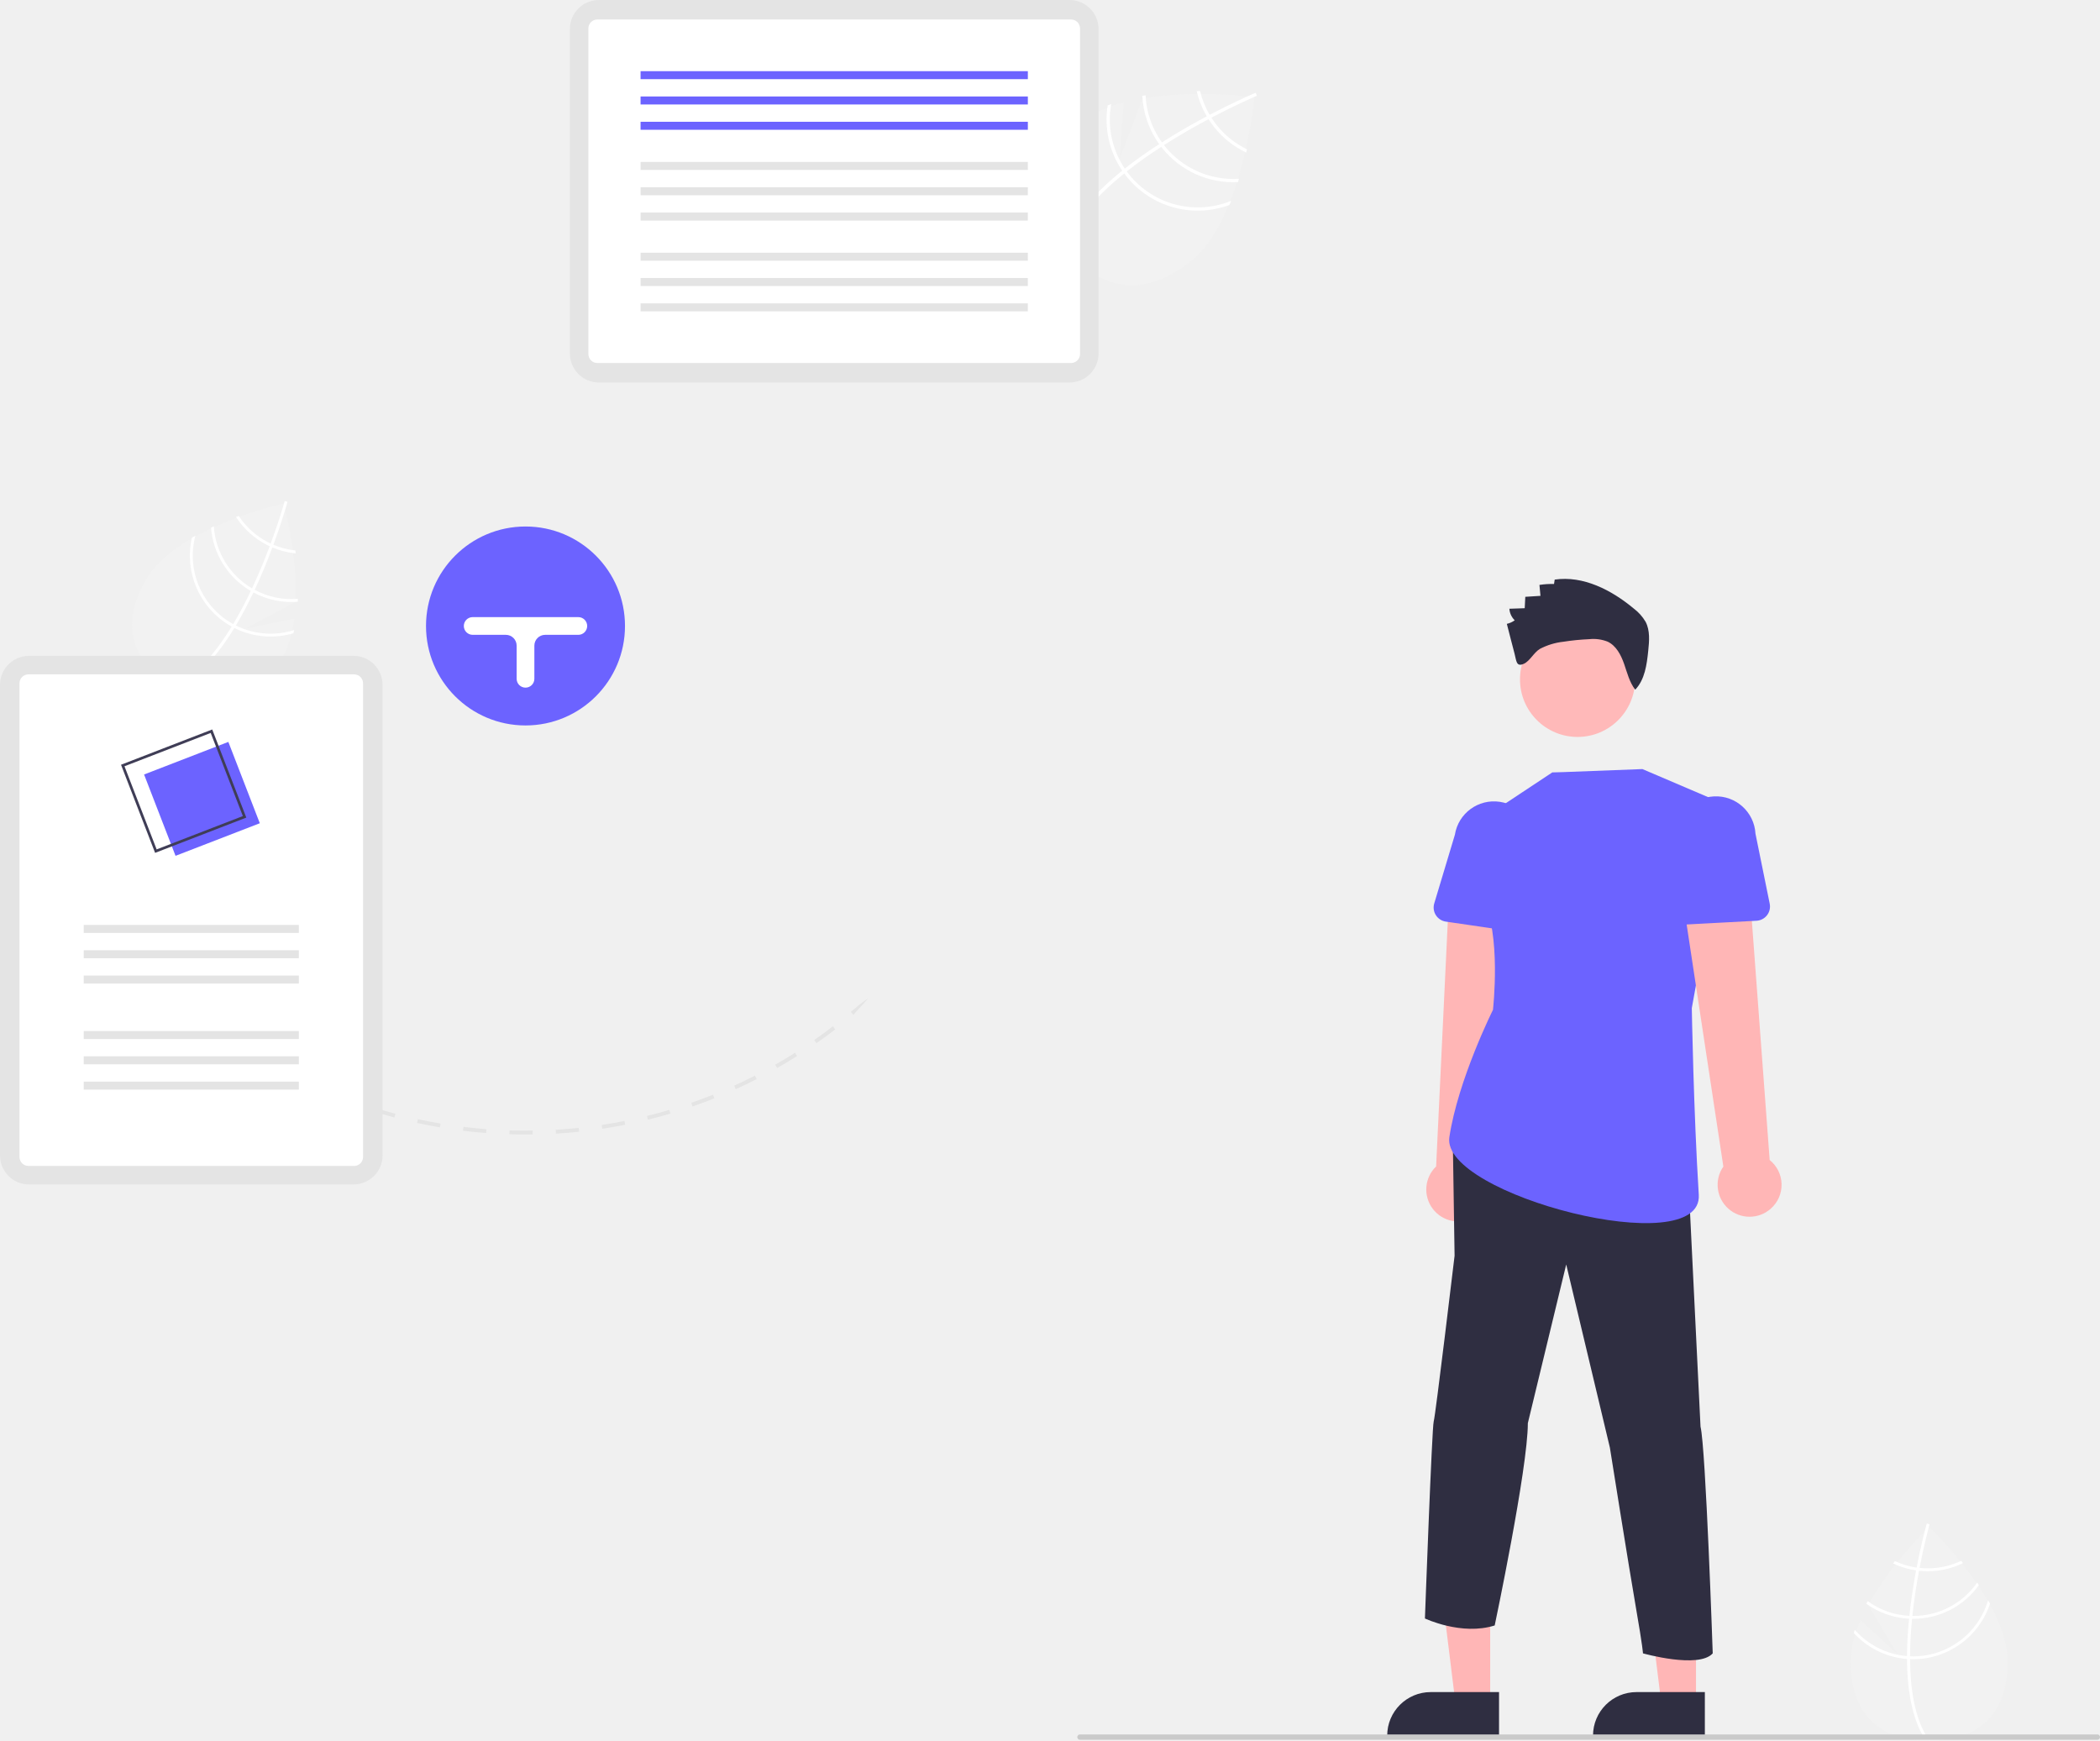
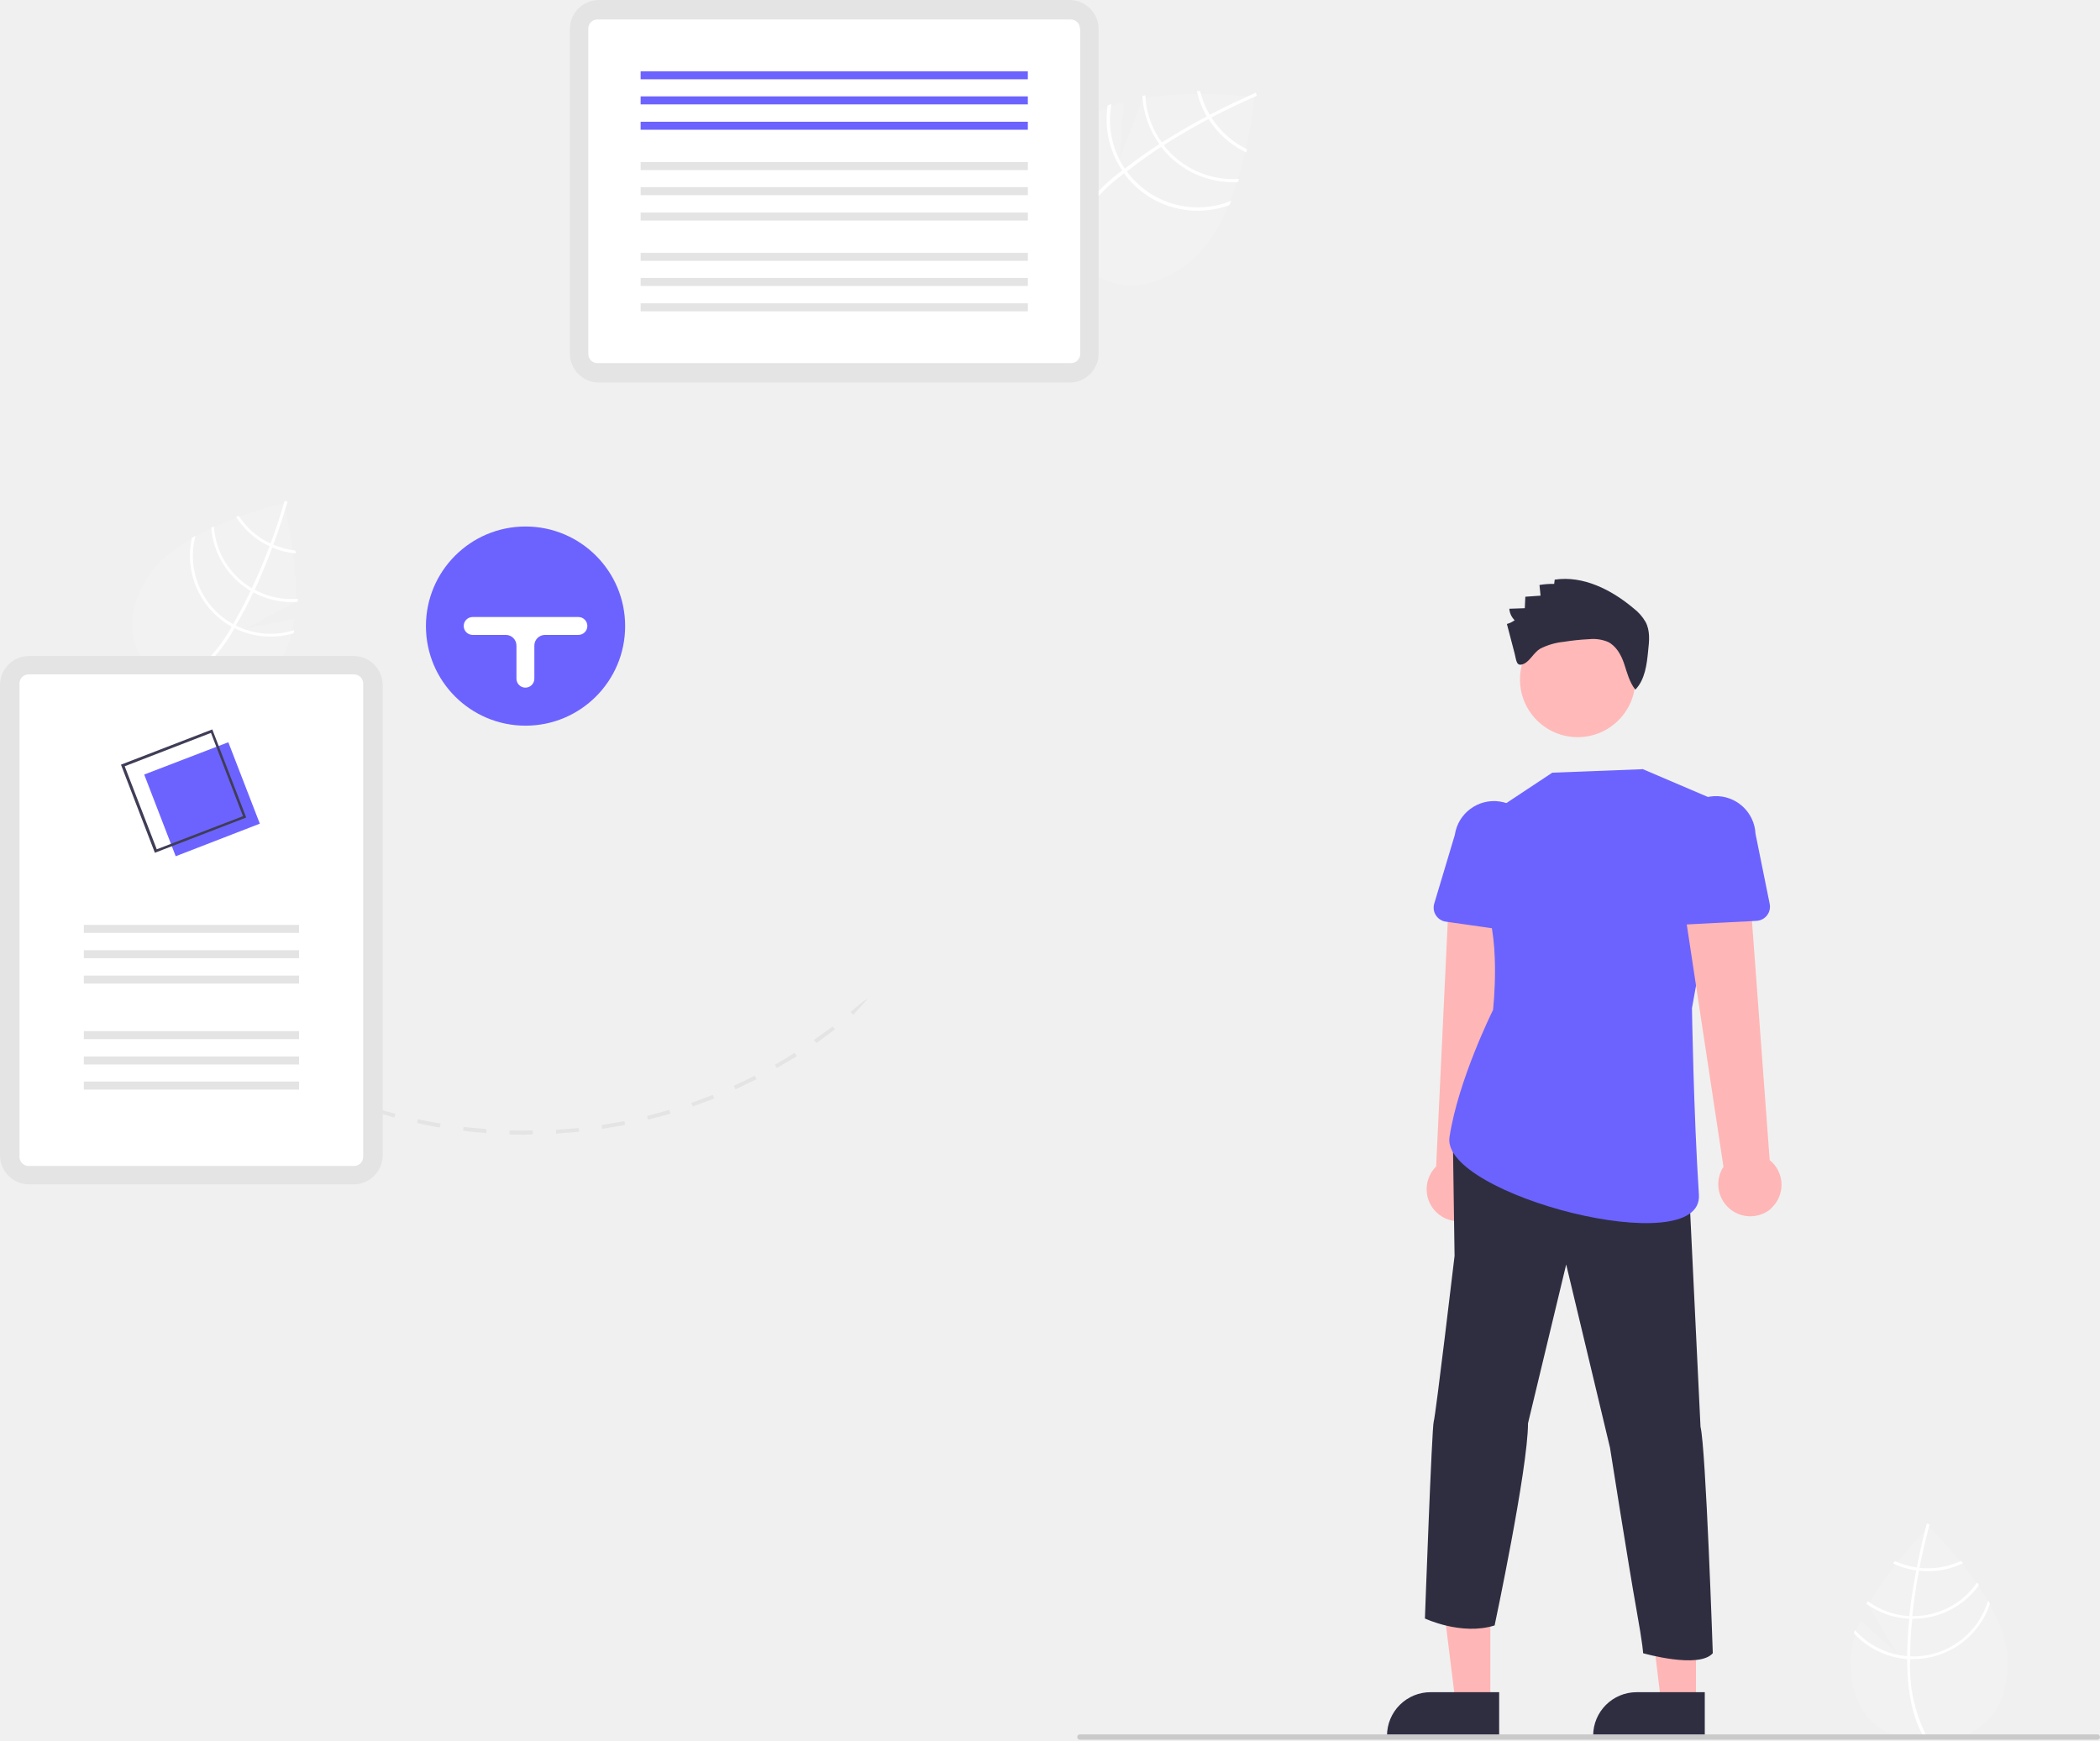
- <svg xmlns="http://www.w3.org/2000/svg" data-name="Layer 1" width="786.426" height="652.034" viewBox="0 0 786.426 652.034">
-   <path d="M903.547,730.85l13.836,12.738-10.996-18.45c8.663-15.71,22.831-29.287,22.831-29.287s29.394,28.162,29.394,50.299-13.16,29.867-29.394,29.867c-16.234,0-29.394-7.729-29.394-29.867A38.833,38.833,0,0,1,903.547,730.85Z" transform="translate(-206.7868 -123.9829)" fill="#f2f2f2" />
-   <path d="M920.942,744.278v1.091c.065,12.684,2.204,22.58,6.401,29.548.059.103.124.2.184.303l.47-.286.448-.281c-4.656-7.525-6.304-18.161-6.363-29.224-.005-.357-.011-.718-.005-1.08.016-4.683.302-9.421.762-14.023.032-.357.07-.718.108-1.08.637-6.072,1.556-11.873,2.496-16.913.065-.357.135-.713.205-1.064,1.626-8.524,3.284-14.698,3.662-16.065.043-.167.07-.259.076-.281l-.513-.146-.005-.005-.519-.146c-.005.022-.097.33-.248.902-.578,2.139-2.08,7.946-3.554,15.606-.065.346-.135.702-.2,1.059-.767,4.089-1.518,8.659-2.112,13.456q-.227,1.807-.405,3.565c-.043.362-.081.724-.113,1.08Q920.968,737.755,920.942,744.278Z" transform="translate(-206.7868 -123.9829)" fill="#fff" />
-   <path d="M916.409,708.706q-.332.429-.681.875a29.809,29.809,0,0,0,8.616,2.609c.362.054.729.103,1.097.14a30.834,30.834,0,0,0,3.252.173,30.062,30.062,0,0,0,13.218-3.047c-.232-.292-.459-.578-.686-.864a28.988,28.988,0,0,1-12.532,2.831,29.802,29.802,0,0,1-3.047-.157c-.373-.038-.74-.086-1.102-.135A28.889,28.889,0,0,1,916.409,708.706Z" transform="translate(-206.7868 -123.9829)" fill="#fff" />
-   <path d="M906.221,723.718c-.178.319-.351.637-.524.956a30.064,30.064,0,0,0,16.017,5.618c.373.016.745.027,1.124.032.151.005.302.005.454.005a30.224,30.224,0,0,0,24.562-12.613c-.211-.324-.427-.643-.643-.962a29.142,29.142,0,0,1-23.919,12.495c-.113,0-.232,0-.346-.005q-.559,0-1.118-.032A28.942,28.942,0,0,1,906.221,723.718Z" transform="translate(-206.7868 -123.9829)" fill="#fff" />
-   <path d="M901.381,734.446c-.13.4-.259.794-.373,1.194a30.202,30.202,0,0,0,19.933,9.729c.378.027.756.049,1.14.059.4.022.805.027,1.21.027a30.291,30.291,0,0,0,28.733-20.797c-.232-.438-.475-.87-.718-1.307a29.221,29.221,0,0,1-28.014,21.024c-.405,0-.81-.011-1.215-.027-.378-.016-.756-.038-1.134-.07A29.127,29.127,0,0,1,901.381,734.446Z" transform="translate(-206.7868 -123.9829)" fill="#fff" />
-   <path d="M316.949,355.767l-18.429,3.749,18.951-10.107c.707-17.926-4.401-36.873-4.401-36.873s-39.721,8.908-51.167,27.857-4.177,32.369,9.719,40.763c13.896,8.393,29.157,8.581,40.602-10.367A38.833,38.833,0,0,0,316.949,355.767Z" transform="translate(-206.7868 -123.9829)" fill="#f2f2f2" />
-   <path d="M295.118,358.267l-.564.934c-6.613,10.823-13.561,18.188-20.756,21.983-.104.057-.21.107-.314.164l-.254-.488-.239-.472c7.876-4.033,14.786-12.286,20.557-21.725.189-.302.381-.609.563-.922,2.408-4.017,4.612-8.22,6.598-12.397.157-.322.311-.651.466-.981,2.594-5.527,4.807-10.968,6.608-15.768.129-.339.253-.68.374-1.017,3.015-8.137,4.788-14.279,5.171-15.645.05-.166.074-.258.08-.28l.515.14.007-.002.519.143c-.007.021-.087.332-.254.901-.611,2.13-2.328,7.877-5.026,15.196-.123.329-.247.671-.376,1.01-1.458,3.897-3.178,8.197-5.149,12.61q-.74,1.664-1.497,3.261c-.15.332-.305.661-.462.983Q298.468,352.67,295.118,358.267Z" transform="translate(-206.7868 -123.9829)" fill="#fff" />
-   <path d="M309.171,328.033c-.335-.145-.674-.294-1.013-.454a29.799,29.799,0,0,1-2.689-1.441,28.988,28.988,0,0,1-9.264-8.902c-.342.128-.684.256-1.034.385a30.062,30.062,0,0,0,9.739,9.442,30.833,30.833,0,0,0,2.873,1.533c.334.158.674.306,1.011.447a29.808,29.808,0,0,0,8.724,2.221q-.068-.562-.13-1.101A28.889,28.889,0,0,1,309.171,328.033Z" transform="translate(-206.7868 -123.9829)" fill="#fff" />
-   <path d="M302.149,344.913q-.495-.261-.974-.55c-.1-.054-.202-.115-.299-.174a29.142,29.142,0,0,1-14.014-23.062c-.35.161-.699.322-1.047.491a30.224,30.224,0,0,0,14.503,23.496c.129.078.259.156.391.23.326.191.651.374.978.553A30.064,30.064,0,0,0,318.302,349.369c.017-.362.034-.724.046-1.089A28.942,28.942,0,0,1,302.149,344.913Z" transform="translate(-206.7868 -123.9829)" fill="#fff" />
-   <path d="M295.118,358.267c-.34-.168-.675-.345-1.007-.526-.355-.196-.708-.396-1.054-.605a29.221,29.221,0,0,1-13.109-32.48c-.434.249-.866.493-1.291.748A30.291,30.291,0,0,0,292.498,358.06c.347.209.696.414,1.05.602.334.189.669.366,1.006.538a30.202,30.202,0,0,0,22.092,1.978c.11-.401.202-.805.298-1.215A29.127,29.127,0,0,1,295.118,358.267Z" transform="translate(-206.7868 -123.9829)" fill="#fff" />
-   <path d="M627.61,162.34l-1.5,21.174,8.54-22.688c19.959-3.414,41.911-.469,41.911-.469s-4.159,45.758-23.692,61.34-35.616,9.41-47.042-4.914c-11.426-14.324-13.869-31.376,5.663-46.958C615.837,166.356,621.474,163.965,627.61,162.34Z" transform="translate(-206.7868 -123.9829)" fill="#f2f2f2" />
-   <path d="M628.005,187.139l-.963.768c-11.146,8.985-18.372,17.838-21.566,26.446-.049.125-.089.25-.138.375l.583.213.563.198c3.362-9.405,11.587-18.345,21.307-26.185.311-.256.626-.515.949-.765,4.144-3.282,8.525-6.364,12.91-9.198.337-.222.683-.444,1.029-.665,5.806-3.711,11.571-6.984,16.68-9.703.36-.194.724-.383,1.083-.568,8.666-4.565,15.281-7.448,16.753-8.076.178-.08.278-.121.301-.131l-.233-.555.001-.009-.236-.56c-.023.01-.359.146-.971.416-2.294.996-8.475,3.758-16.272,7.848-.351.186-.715.375-1.075.569-4.148,2.201-8.709,4.756-13.36,7.608q-1.754,1.072-3.431,2.152c-.35.217-.696.438-1.033.66Q633.78,182.571,628.005,187.139Z" transform="translate(-206.7868 -123.9829)" fill="#fff" />
-   <path d="M656.202,158.102q-.613.009-1.251.015a33.645,33.645,0,0,0,3.762,9.439c.207.357.423.716.648,1.066a34.802,34.802,0,0,0,2.136,2.991,33.931,33.931,0,0,0,11.992,9.519c.094-.41.187-.812.28-1.214a32.719,32.719,0,0,1-11.319-9.066,33.633,33.633,0,0,1-2.006-2.799c-.229-.355-.445-.714-.656-1.067A32.607,32.607,0,0,1,656.202,158.102Z" transform="translate(-206.7868 -123.9829)" fill="#fff" />
-   <path d="M635.785,159.679c-.407.067-.81.139-1.212.211a33.934,33.934,0,0,0,6.316,18.087c.248.34.501.677.762,1.014.102.137.208.271.315.404A34.114,34.114,0,0,0,670.384,192.189c.138-.414.267-.829.396-1.244a32.893,32.893,0,0,1-27.861-12.311c-.08-.1-.163-.205-.239-.309q-.394-.493-.758-1.009A32.667,32.667,0,0,1,635.785,159.679Z" transform="translate(-206.7868 -123.9829)" fill="#fff" />
-   <path d="M622.912,162.96c-.444.167-.883.33-1.316.511a34.09,34.09,0,0,0,5.446,24.436c.242.353.489.702.75,1.048.262.368.543.729.828,1.087a34.19,34.19,0,0,0,38.574,10.714c.223-.513.433-1.032.648-1.554a32.982,32.982,0,0,1-38.269-9.92c-.285-.357-.561-.723-.832-1.091-.252-.345-.499-.694-.736-1.05A32.875,32.875,0,0,1,622.912,162.96Z" transform="translate(-206.7868 -123.9829)" fill="#fff" />
-   <path d="M403.581,548.931c-2.009,0-4.039-.032-6.032-.094l.045-1.447c2.861.089,5.781.114,8.655.074l.02,1.449Q404.927,548.93,403.581,548.931Zm11.404-.336-.085-1.446c2.865-.169,5.767-.407,8.626-.706l.151,1.44c-2.88.302-5.804.542-8.692.712Zm-26.143-.226c-2.889-.221-5.809-.511-8.679-.864l.177-1.437c2.848.349,5.745.637,8.612.857Zm43.485-1.593-.217-1.432c2.847-.432,5.716-.934,8.524-1.492l.282,1.42C438.085,545.836,435.195,546.341,432.327,546.776Zm-60.792-.53c-2.854-.484-5.736-1.04-8.563-1.654l.307-1.416c2.806.61,5.665,1.161,8.498,1.641Zm77.895-2.87-.348-1.406c2.795-.691,5.605-1.455,8.353-2.27l.412,1.389C455.076,541.911,452.245,542.681,449.429,543.377Zm-94.936-.83c-2.8-.745-5.617-1.564-8.374-2.436l.436-1.381c2.736.865,5.532,1.678,8.31,2.416ZM466.147,538.417l-.475-1.368c2.712-.943,5.439-1.962,8.108-3.03l.538,1.345C471.629,536.441,468.88,537.468,466.147,538.417Zm-128.303-1.135c-2.719-.999-5.455-2.078-8.132-3.205l.562-1.335c2.656,1.119,5.371,2.189,8.07,3.181Zm144.475-5.337-.6-1.318c2.604-1.183,5.222-2.447,7.78-3.754l.659,1.29C487.581,529.481,484.944,530.754,482.319,531.946Zm15.498-7.922-.717-1.258c2.497-1.425,4.991-2.923,7.409-4.453l.774,1.224C502.847,521.079,500.335,522.589,497.818,524.024Zm14.72-9.312-.829-1.187c2.352-1.643,4.699-3.364,6.975-5.114l.883,1.149C517.273,511.323,514.908,513.056,512.538,514.711Zm-220.778-2.04c-2.338-1.698-4.673-3.477-6.942-5.288l.904-1.132c2.251,1.797,4.569,3.563,6.889,5.247ZM526.355,504.092l-.934-1.108c2.192-1.85,4.373-3.777,6.485-5. 72914l.983,1.064C530.762,500.286,528.564,502.228,526.355,504.092ZM278.125,501.785c-2.177-1.907-4.341-3.89-6.429-5.895l1.003-1.045c2.073,1.99,4.22,3.959,6.381,5.852Zm261.03-9.532-1.031-1.017c2.021-2.048,4.02-4.167,5.94-6.298l1.077.969c-1.935,2.148-3.949,4.283-5.985,6.346Zm-273.612-2.543c-1.998-2.101-3.971-4.272-5.864-6.453l1.094-.949c1.879,2.165,3.837,4.319,5.82,6.404Zm285.288-10.415-1.119-.919c1.826-2.222,3.623-4.514,5.344-6.815l1.16.867C554.481,474.745,552.67,477.056,550.83,479.294Zm-296.715-2.75c-1.794-2.267-3.561-4.607-5.251-6.956l1.175-.846c1.677,2.331,3.43,4.653,5.211,6.904Zm307.166-11.224-1.198-.813c1.615-2.379,3.198-4.827,4.702-7.277l1.235.758C564.502,460.456,562.908,462.924,561.281,465.32Zm-317.343-2.918c-1.578-2.42-3.123-4.909-4.592-7.402l1.248-.736c1.458,2.473,2.991,4.945,4.557,7.345Zm326.48-11.958-1.267-.7c1.391-2.517,2.742-5.101,4.017-7.682l1.299.642C573.181,445.303,571.819,447.907,570.417,450.443Zm7.736-15.66-1.327-.581c1.154-2.636,2.263-5.336,3.295-8.024l1.352.519C580.434,429.407,579.316,432.127,578.153,434.783Zm-350.48-3.126c-1.11-2.665-2.174-5.392-3.161-8.105l1.362-.495c.979,2.693,2.034,5.398,3.136,8.043Zm356.743-13.193-1.375-.456c.904-2.724,1.757-5.508,2.535-8.275l1.395.392C586.187,412.914,585.327,415.72,584.417,418.465Zm-362.694-3.174c-.862-2.761-1.672-5.581-2.407-8.383l1.401-.368c.73,2.781,1.533,5.58,2.389,8.319ZM589.138,401.678l-1.411-.328c.649-2.792,1.241-5.643,1.763-8.473l1.425.262C590.39,395.991,589.792,398.863,589.138,401.678Zm-371.84-3.255c-.604-2.829-1.151-5.711-1.625-8.568l1.429-.238c.471,2.836,1.013,5.696,1.613,8.503Zm374.996-13.894-1.436-.197c.39-2.837.719-5.73.978-8.599l1.443.13c-.262,2.891-.593,5.806-.985,8.665ZM214.444,381.221c-.342-2.867-.622-5.788-.834-8.68l1.445-.106c.21,2.871.488,5.769.828,8.615Zm379.426-14.058-1.447-.065c.129-2.87.195-5.781.195-8.652h1.449c0,2.893-.066,5.826-.196,8.717Zm-380.699-3.333c-.05-1.776-.075-3.588-.075-5.385q0-1.672.029-3.338l1.449.025q-.029,1.653-.029,3.312c0,1.783.025,3.582.074,5.345Zm1.746-17.345-1.446-.091c.181-2.894.43-5.818.741-8.689l1.44.156c-.309,2.85-.556,5.751-.736,8.623Zm376.765-8.837c-.289-2.856-.687-4.248-1.107-7.091l1.433-.211c.423,2.865.786,5.052,1.078,7.929Zm-374.902-8.366-1.432-.221c.444-2.866.959-5.754,1.533-8.586l1.42.287c-.569,2.81-1.08,5.676-1.521,8.52Zm372.332-7.254c-.552-2.826-1.175-5.67-1.853-8.454l1.408-.342c.683,2.805,1.311,5.671,1.867,8.518Zm-368.901-9.706-1.405-.352c.703-2.806,1.483-5.634,2.316-8.408l1.387.417C221.683,306.73,220.91,309.538,220.212,312.322ZM585.019,305.214c-.808-2.758-1.69-5.533-2.623-8.247l1.369-.471c.941,2.735,1.831,5.532,2.645,8.311Zm-359.821-9.488-1.367-.48c.963-2.738,2.002-5.49,3.089-8.178l1.343.543c-1.079,2.667-2.111,5.398-3.066,8.115ZM579.394,288.849c-1.057-2.666-2.188-5.341-3.364-7.952l1.321-.595c1.185,2.631,2.325,5.327,3.389,8.013Zm-347.694-9.2-1.316-.605c1.21-2.635,2.498-5.277,3.827-7.853l1.287.664C234.178,274.412,232.9,277.034,231.7,279.649Zm340.605-6.544c-1.296-2.557-2.67-5.12-4.083-7.616l1.26-.714c1.424,2.515,2.807,5.097,4.114,7.674Zm-332.654-8.858-1.255-.723c1.445-2.509,2.969-5.021,4.53-7.465l1.221.779C242.596,259.264,241.084,261.757,239.65,264.247Zm324.144-6.182c-1.531-2.437-3.133-4.864-4.764-7.215l1.19-.825c1.643,2.369,3.259,4.815,4.8,7.27Zm-314.821-8.419-1.184-.835c1.67-2.368,3.416-4.729,5.191-7.016l1.144.888C252.364,244.953,250.631,247.296,248.974,249.646Zm304.967-5.789c-1.746-2.286-3.563-4.559-5.404-6.755l1.11-.93c1.855,2.213,3.686,4.503,5.446,6.807ZM259.587,235.964l-1.103-.939c1.874-2.201,3.827-4.392,5.805-6.512l1.059.988C263.385,231.605,261.447,233.78,259.587,235.964Zm283.243-5.366c-1.946-2.118-3.964-4.217-5.999-6.239l1.021-1.028c2.05,2.037,4.083,4.152,6.044,6.286Zm-271.434-7.289-1.013-1.035c2.071-2.026,4.215-4.03,6.37-5.954l.965,1.081c-2.139,1.91-4.266,3.898-6.322,5.909Zm259.159-4.91c-2.133-1.934-4.334-3.842-6.544-5.67l.924-1.116c2.226,1.842,4.445,3.764,6.593,5.713Zm-246.254-6.614-.915-1.123c2.24-1.824,4.556-3.624,6.882-5.348l.863,1.164c-2.309,1.712-4.607,3.497-6.83,5.308Zm13.893-10.297-.808-1.202c2.398-1.613,4.866-3.193,7.337-4.696l.753,1.238C303.024,198.319,300.574,199.887,298.195,201.488Zm14.766-8.982-.695-1.271c2.537-1.388,5.138-2.735,7.731-4.003l.637,1.301c-2.573,1.259-5.154,2.595-7.672,3.973Zm174.819-3.356c-2.577-1.284-5.218-2.525-7.848-3.687l.586-1.325c2.65,1.171,5.311,2.421,7.908,3.715ZM328.476,184.917l-.576-1.329c2.651-1.149,5.363-2.251,8.06-3.276l.514,1.354c-2.676,1.016-5.367,2.11-7.998,3.25Zm143.444-2.777c-2.682-1.04-5.427-2.032-8.159-2.949l.461-1.374c2.753.924,5.519,1.924,8.222,2.972Zm-127.287-3.358-.451-1.376c2.753-.903,5.562-1.752,8.348-2.525l.387,1.395C350.153,177.042,347.365,177.885,344.634,178.781Zm110.86-2.154c-2.763-.788-5.581-1.521-8.375-2.18l.332-1.41c2.816.664,5.656,1.403,8.44,2.196Zm-94.186-2.474-.323-1.412c2.822-.645,5.697-1.232,8.544-1.746l.257,1.425C366.961,172.931,364.109,173.514,361.308,174.154Zm77.344-1.497c-2.821-.529-5.694-1-8.54-1.4l.201-1.434c2.868.403,5.764.877,8.606,1.411Zm-60.314-1.576-.192-1.436c2.867-.383,5.784-.704,8.667-.956l.126,1.443C384.077,170.382,381.184,170.701,378.338,171.08Zm43.179-.831c-2.853-.269-5.757-.476-8.633-.615l.071-1.447c2.896.14,5.823.349,8.698.62Zm-25.94-.673-.061-1.447c2.662-.111,5.375-.168,8.065-.168l.656.001-.004,1.449-.651-.001C400.912,169.41,398.218,169.466,395.577,169.576Z" transform="translate(-206.7868 -123.9829)" fill="#e4e4e4" />
-   <path d="M618.181,134.848l0,121.536a10.877,10.877,0,0,1-10.865,10.865l-176.254,0a10.877,10.877,0,0,1-10.865-10.865l0-121.536a10.877,10.877,0,0,1,10.865-10.865l176.254-0A10.877,10.877,0,0,1,618.181,134.848Z" transform="translate(-206.7868 -123.9829)" fill="#e4e4e4" />
-   <path d="M611.249,134.634l0,121.963a3.353,3.353,0,0,1-3.349,3.349l-177.421,0a3.353,3.353,0,0,1-3.349-3.349l0-121.963a3.353,3.353,0,0,1,3.349-3.349l177.421,0A3.353,3.353,0,0,1,611.249,134.634Z" transform="translate(-206.7868 -123.9829)" fill="#fff" />
-   <rect x="239.884" y="26.657" width="145.035" height="2.994" fill="#6c63ff" />
-   <rect x="239.884" y="36.136" width="145.035" height="2.994" fill="#6c63ff" />
-   <rect x="239.884" y="45.616" width="145.035" height="2.994" fill="#6c63ff" />
-   <rect x="239.884" y="60.657" width="145.035" height="2.994" fill="#e4e4e4" />
-   <rect x="239.884" y="70.136" width="145.035" height="2.994" fill="#e4e4e4" />
-   <rect x="239.884" y="79.616" width="145.035" height="2.994" fill="#e4e4e4" />
-   <rect x="239.884" y="94.657" width="145.035" height="2.994" fill="#e4e4e4" />
-   <rect x="239.884" y="104.136" width="145.035" height="2.994" fill="#e4e4e4" />
-   <rect x="239.884" y="113.616" width="145.035" height="2.994" fill="#e4e4e4" />
-   <path d="M339.188,567.624H217.652a10.877,10.877,0,0,1-10.865-10.865V380.505A10.877,10.877,0,0,1,217.652,369.639H339.188a10.877,10.877,0,0,1,10.865,10.865v176.254A10.877,10.877,0,0,1,339.188,567.624Z" transform="translate(-206.7868 -123.9829)" fill="#e4e4e4" />
-   <path d="M339.402,560.691H217.438a3.353,3.353,0,0,1-3.349-3.349V379.921a3.353,3.353,0,0,1,3.349-3.349h121.963a3.353,3.353,0,0,1,3.349,3.349V557.342A3.353,3.353,0,0,1,339.402,560.691Z" transform="translate(-206.7868 -123.9829)" fill="#fff" />
-   <rect x="31.351" y="346.442" width="80.564" height="2.994" fill="#e4e4e4" />
-   <rect x="31.351" y="355.922" width="80.564" height="2.994" fill="#e4e4e4" />
-   <rect x="31.351" y="365.401" width="80.564" height="2.994" fill="#e4e4e4" />
-   <rect x="31.351" y="386.172" width="80.564" height="2.994" fill="#e4e4e4" />
-   <rect x="31.351" y="395.652" width="80.564" height="2.994" fill="#e4e4e4" />
-   <rect x="31.351" y="405.132" width="80.564" height="2.994" fill="#e4e4e4" />
-   <rect x="265.493" y="406.871" width="33.837" height="32.665" transform="translate(-340.4299 6.37959) rotate(-21.14419)" fill="#6c63ff" />
-   <path d="M264.873,443.428l-12.765-33.005,34.156-13.21,12.765,33.005ZM253.406,410.996l12.041,31.134,32.284-12.486L285.69,398.51Z" transform="translate(-206.7868 -123.9829)" fill="#3f3d56" />
-   <circle cx="196.794" cy="234.463" r="37.259" fill="#6c63ff" />
-   <path d="M383.802,355.128a3.318,3.318,0,0,0,0,6.636h12.42a4.047,4.047,0,0,1,4.042,4.042v12.42a3.318,3.318,0,0,0,6.636,0V365.806a4.047,4.047,0,0,1,4.042-4.042h12.42a3.318,3.318,0,0,0,0-6.636H410. 94106a4.047,4.047,0,0,1-4.042-4.042V338.666a3.318,3.318,0,0,0-6.636,0v12.42a4.047,4.047,0,0,1-4.042,4.042Z" transform="translate(-206.7868 -123.9829)" fill="#fff" />
-   <polygon points="635.135 638.023 622.147 638.022 615.968 587.925 635.137 587.926 635.135 638.023" fill="#ffb6b6" />
-   <path d="M845.234,774.596l-41.879-.002v-.53a16.302,16.302,0,0,1,16.301-16.3h.001l25.579.001Z" transform="translate(-206.7868 -123.9829)" fill="#2f2e41" />
-   <polygon points="558.058 638.023 545.07 638.022 538.891 587.925 558.061 587.926 558.058 638.023" fill="#ffb6b6" />
-   <path d="M768.158,774.596l-41.879-.002v-.53a16.302,16.302,0,0,1,16.301-16.3h.001l25.579.001Z" transform="translate(-206.7868 -123.9829)" fill="#2f2e41" />
-   <path d="M758.891,579.864a11.895,11.895,0,0,0,3.193-17.958l13.372-107.515-25.841,1.195L744.596,560.894a11.96,11.96,0,0,0,14.295,18.97Z" transform="translate(-206.7868 -123.9829)" fill="#ffb6b6" />
-   <path d="M774.889,473.069l-26.656-3.888a5.334,5.334,0,0,1-4.338-6.812l7.729-25.72a14.813,14.813,0,0,1,29.302,4.362l.067,26.77a5.334,5.334,0,0,1-6.103,5.289Z" transform="translate(-206.7868 -123.9829)" fill="#6c63ff" />
-   <path d="M759.35,545.344l-8.471,7.838.633,41.151s-7.165,60.094-7.818,62.053-3.287,73.811-3.287,73.811,13.717,6.532,26.128,2.613c0,0,12.411-58.787,12.411-75.77L793.316,597.599l16.35,68.585s7.165,45.07,9.777,60.094,2.613,16.983,2.613,16.983,20.902,5.879,26.128,0c0,0-2.613-77.077-4.572-84.915l-4.572-93.406Z" transform="translate(-206.7868 -123.9829)" fill="#2f2e41" />
-   <circle cx="590.775" cy="254.47" r="21.555" fill="#ffb9b9" />
-   <path d="M821.853,412.044l32.211,13.766-13.717,75.77s.674,39.192,2.613,69.892c1.608,25.457-96.672,0-93.406-21.555s16.33-47.683,16.33-47.683,3.266-28.74-3.919-41.804-2.613-28.087-2.613-28.087l28.752-19.05S788.111,413.399,821.853,412.044Z" transform="translate(-206.7868 -123.9829)" fill="#6c63ff" />
-   <path d="M792.266,364.349a86.188,86.188,0,0,1,9.659-.958,14.542,14.542,0,0,1,6.904.925c3.194,1.521,4.983,4.959,6.154,8.297s2.002,6.904,4.176,9.695c3.616-3.774,4.338-9.386,4.877-14.585.379-3.657.714-7.556-.977-10.821a17.105,17.105,0,0,0-4.5-5.026c-8.308-6.915-18.861-12.356-29.558-10.803l-.25,1.652a29.496,29.496,0,0,0-5.457.343l.382,4.097-5.682.36-.218,4.27-5.746.199a6.658,6.658,0,0,0,2.005,4.329,8.094,8.094,0,0,1-2.952,1.333c.958,3.709,1.888,7.427,2.878,11.129.729,2.726.599,5.135,3.523,3.805,2.227-1.013,3.733-4.235,5.984-5.566A24.655,24.655,0,0,1,792.266,364.349Z" transform="translate(-206.7868 -123.9829)" fill="#2f2e41" />
-   <path d="M869.912,576.711a11.895,11.895,0,0,0-.403-18.236L861.461,450.432l-25.1,6.258,15.804,104.236a11.96,11.96,0,0,0,17.748,15.786Z" transform="translate(-206.7868 -123.9829)" fill="#ffb6b6" />
-   <path d="M864.581,468.856l-26.9,1.434a5.334,5.334,0,0,1-5.594-5.825l2.516-26.738a14.813,14.813,0,0,1,29.588-1.49l5.333,26.233a5.334,5.334,0,0,1-4.943,6.387Z" transform="translate(-206.7868 -123.9829)" fill="#6c63ff" />
-   <path d="M992.213,775.624h-381a1,1,0,0,1,0-2h381a1,1,0,0,1,0,2Z" transform="translate(-206.7868 -123.9829)" fill="#cacaca" />
+ <svg xmlns="http://www.w3.org/2000/svg" data-name="Layer 1" viewBox="0 0 786.4 652">
+   <path fill="#f2f2f2" d="m696.8 606.9 13.8 12.7-11-18.4c8.7-15.8 22.8-29.3 22.8-29.3s29.4 28.1 29.4 50.3-13.1 29.8-29.4 29.8c-16.2 0-29.4-7.7-29.4-29.8a38.8 38.8 0 0 1 3.8-15.3Z" />
+   <path fill="#fff" d="M714.2 620.3v1c0 12.8 2.2 22.7 6.4 29.6l.1.3.5-.2.5-.3a57.6 57.6 0 0 1-6.4-29.3v-1c0-4.7.3-9.5.8-14v-1.1a216.3 216.3 0 0 1 6.4-34l.1-.4-.5-.1-.5-.2-.3 1c-.6 2-2 7.9-3.5 15.5l-.2 1.1a201 201 0 0 0-2.2 13.5l-.4 3.5v1.1q-.8 7.5-.8 14Z" />
+   <path fill="#fff" d="m709.6 584.7-.7.9a29.8 29.8 0 0 0 8.7 2.6l1 .1a30.8 30.8 0 0 0 3.3.2 30 30 0 0 0 13.2-3l-.7-.9a29 29 0 0 1-12.5 2.8 29.8 29.8 0 0 1-3-.1l-1.1-.2a28.9 28.9 0 0 1-8.2-2.4Zm-10.2 15-.5 1a30 30 0 0 0 16 5.6h1.6a30.2 30.2 0 0 0 24.6-12.6l-.7-1a29.1 29.1 0 0 1-23.9 12.6H715a29 29 0 0 1-15.6-5.6Z" />
+   <path fill="#fff" d="m694.6 610.5-.4 1.2a30.2 30.2 0 0 0 20 9.7 26.4 26.4 0 0 0 2.3 0 30.3 30.3 0 0 0 28.7-20.7l-.7-1.3a29.2 29.2 0 0 1-28 21 30.4 30.4 0 0 1-2.3-.1 29.1 29.1 0 0 1-19.6-9.8Z" />
+   <path fill="#f2f2f2" d="m110.2 231.8-18.5 3.7 19-10c.7-18-4.4-37-4.4-37s-39.7 9-51.2 28-4.2 32.3 9.7 40.7c14 8.4 29.2 8.6 40.6-10.4a38.8 38.8 0 0 0 4.8-15Z" />
+   <path fill="#fff" d="m88.3 234.3-.5 1A58.3 58.3 0 0 1 67 257.1l-.3.2-.3-.5-.2-.5a57.6 57.6 0 0 0 21.1-22.6 147.3 147.3 0 0 0 7-13.4 216.3 216.3 0 0 0 12.2-32.4l.1-.3.5.1.6.2-.3.9c-.6 2-2.3 7.8-5 15.1l-.4 1c-1.4 4-3.2 8.3-5.1 12.7l-1.5 3.2-.5 1q-3.2 6.8-6.6 12.4Z" />
+   <path fill="#fff" d="M102.4 204a34 34 0 0 1-1-.4 29.8 29.8 0 0 1-2.7-1.4 29 29 0 0 1-9.3-9l-1 .4a30 30 0 0 0 9.7 9.5 30.8 30.8 0 0 0 2.9 1.5l1 .5a29.8 29.8 0 0 0 8.7 2.2l-.1-1.1a28.9 28.9 0 0 1-8.2-2.2Zm-7 17-1-.6-.3-.2a29.1 29.1 0 0 1-14-23l-1 .4a30.2 30.2 0 0 0 14.4 23.5 12.7 12.7 0 0 0 1.4.8 30 30 0 0 0 16.6 3.5v-1.1a29 29 0 0 1-16.1-3.4Z" />
+   <path fill="#fff" d="M88.3 234.3a26.6 26.6 0 0 1-2-1.1 29.2 29.2 0 0 1-13.1-32.5l-1.3.7a30.3 30.3 0 0 0 13.8 32.7 22.5 22.5 0 0 0 2 1.1 30.2 30.2 0 0 0 22.2 2l.3-1.2a29.1 29.1 0 0 1-21.9-1.7Z" />
+   <path fill="#f2f2f2" d="m420.8 38.4-1.5 21.1 8.6-22.7c20-3.4 41.9-.4 41.9-.4S465.6 82 446 97.7s-35.6 9.4-47-4.9c-11.5-14.3-14-31.4 5.6-47a45 45 0 0 1 16.1-7.4Z" />
+   <path fill="#fff" d="m421.2 63.2-1 .7a65.8 65.8 0 0 0-21.5 26.5l-.1.3.5.3.6.2a65 65 0 0 1 22.3-27 166.2 166.2 0 0 1 13.9-9.9A244 244 0 0 1 470.4 36l.3-.1-.2-.6-.3-.6-1 .5c-2.2 1-8.4 3.7-16.2 7.8l-1 .6a192 192 0 0 0-13.4 7.6l-3.5 2.1-1 .7q-7.1 4.6-12.9 9.2Z" />
+   <path fill="#fff" d="M449.4 34.1h-1.2a33.6 33.6 0 0 0 3.7 9.5l.7 1a34.8 34.8 0 0 0 2.1 3 34 34 0 0 0 12 9.5l.3-1.2a32.7 32.7 0 0 1-11.3-9 33.6 33.6 0 0 1-2-2.8L453 43a32.6 32.6 0 0 1-3.6-8.9ZM429 35.7l-1.2.2a34 34 0 0 0 6.3 18 43.5 43.5 0 0 0 1 1.5 34.1 34.1 0 0 0 28.5 12.8l.4-1.2a32.9 32.9 0 0 1-28-12.3l-.2-.4-.8-1a32.7 32.7 0 0 1-6.1-17.6Z" />
+   <path fill="#fff" d="m416.1 39-1.3.5a34 34 0 0 0 5.5 24.4 29.7 29.7 0 0 0 1.5 2.2 34.2 34.2 0 0 0 38.6 10.7l.7-1.6a33 33 0 0 1-38.3-9.9 34.4 34.4 0 0 1-1.6-2.1 32.9 32.9 0 0 1-5-24.2Z" />
+   <path fill="#e4e4e4" d="m196.8 425-6-.1v-1.5c2.9.1 5.8.1 8.7 0v1.5h-2.7Zm11.4-.4v-1.4l8.5-.7.2 1.4-8.7.7Zm-26.1-.2c-3-.2-5.9-.5-8.7-.9l.2-1.4 8.6.8Zm43.4-1.6-.2-1.4 8.5-1.5.3 1.4c-2.8.6-5.7 1-8.6 1.5Zm-60.8-.5c-2.8-.5-5.7-1-8.5-1.7l.3-1.4c2.8.6 5.7 1.2 8.5 1.6Zm78-3-.4-1.3 8.3-2.3.5 1.4-8.5 2.3Zm-95-.7-8.4-2.5.5-1.4c2.7 1 5.5 1.7 8.3 2.5Zm111.7-4.2-.5-1.3 8-3 .6 1.3a190 190 0 0 1-8.1 3ZM131 413.3c-2.8-1-5.5-2-8.2-3.2l.6-1.3 8 3.1Zm144.4-5.3-.6-1.4c2.6-1.1 5.3-2.4 7.8-3.7l.7 1.3-7.9 3.8Zm15.5-8-.7-1.2c2.5-1.4 5-3 7.4-4.5l.8 1.3-7.5 4.4Zm14.8-9.3-.9-1.2 7-5 .9 1-7 5.2Zm-220.8-2-7-5.3 1-1.1 6.8 5.2Zm234.6-8.6-1-1.1c2.2-1.8 4.4-3.8 6.5-5m86.4-363.1v121.5a10.9 10.9 0 0 1-10.9 10.9H224.3a10.9 10.9 0 0 1-10.9-10.9V10.9A10.9 10.9 0 0 1 224.3 0h176.2a10.9 10.9 0 0 1 10.9 10.9Z" />
+   <path fill="#fff" d="M404.5 10.7v122a3.4 3.4 0 0 1-3.4 3.3H223.7a3.4 3.4 0 0 1-3.4-3.4v-122a3.4 3.4 0 0 1 3.4-3.3H401a3.4 3.4 0 0 1 3.4 3.4Z" />
+   <path fill="#6c63ff" d="M239.9 26.7h145v3h-145zm0 9.4h145v3h-145zm0 9.5h145v3h-145z" />
+   <path fill="#e4e4e4" d="M239.9 60.7h145v3h-145zm0 9.4h145v3h-145zm0 9.5h145v3h-145zm0 15.1h145v3h-145zm0 9.4h145v3h-145zm0 9.5h145v3h-145zm-107.5 330H10.9A10.9 10.9 0 0 1 0 432.8V256.5a10.9 10.9 0 0 1 10.9-10.8h121.5a10.9 10.9 0 0 1 10.9 10.8v176.3a10.9 10.9 0 0 1-10.9 10.8Z" />
+   <path fill="#fff" d="M132.6 436.7h-122a3.4 3.4 0 0 1-3.3-3.3V255.9a3.4 3.4 0 0 1 3.4-3.3h122a3.4 3.4 0 0 1 3.3 3.3v177.5a3.4 3.4 0 0 1-3.4 3.3Z" />
+   <path fill="#e4e4e4" d="M31.4 346.4H112v3H31.4zm0 9.5H112v3H31.4zm0 9.5H112v3H31.4zm0 20.8H112v3H31.4zm0 9.5H112v3H31.4zm0 9.4H112v3H31.4z" />
+   <path fill="#6c63ff" d="M54 290.1 85.5 278l11.8 30.5-31.5 12.2z" />
+   <path fill="#3f3d56" d="m58 319.4-12.7-33 34.2-13.2 12.7 33ZM46.7 287l12 31.1L91 305.7l-12-31.2Z" />
+   <circle cx="196.8" cy="234.5" r="37.3" fill="#6c63ff" />
+   <path fill="#fff" d="M177 231.1a3.3 3.3 0 0 0 0 6.7h12.4a4 4 0 0 1 4 4v12.4a3.3 3.3 0 0 0 6.7 0v-12.4a4 4 0 0 1 4-4h12.5a3.3 3.3 0 0 0 0-6.7h-13.4 93696a4 4 0 0 1-4-4v-12.4a3.3 3.3 0 0 0-6.7 0V227a4 4 0 0 1-4 4Z" />
+   <path fill="#ffb6b6" d="M635.1 638h-13l-6.1-50.1h19.1V638z" />
+   <path fill="#2f2e41" d="M638.4 650.6h-41.8v-.5a16.3 16.3 0 0 1 16.3-16.3h25.5Z" />
+   <path fill="#ffb6b6" d="M558.1 638h-13l-6.2-50.1h19.2V638z" />
+   <path fill="#2f2e41" d="M561.4 650.6h-42v-.5a16.3 16.3 0 0 1 16.4-16.3h25.6Z" />
+   <path fill="#ffb6b6" d="M552.1 455.9a11.9 11.9 0 0 0 3.2-18l13.4-107.5-25.9 1.2-5 105.3a12 12 0 0 0 14.3 19Z" />
+   <path fill="#6c63ff" d="m568.1 349-26.7-3.8a5.3 5.3 0 0 1-4.3-6.8l7.7-25.7a14.8 14.8 0 0 1 29.3 4.3l.1 26.8a5.3 5.3 0 0 1-6.1 5.3Z" />
+   <path fill="#2f2e41" d="m552.6 421.4-8.5 7.8.6 41.2s-7.1 60-7.8 62-3.3 73.8-3.3 73.8 13.7 6.5 26.1 2.6c0 0 12.5-58.8 12.5-75.7l14.3-59.5 16.4 68.6s7.1 45 9.8 60 2.6 17 2.6 17 20.9 6 26.1 0c0 0-2.6-77-4.6-84.8l-4.5-93.4Z" />
+   <circle cx="590.8" cy="254.5" r="21.6" fill="#ffb9b9" />
+   <path fill="#6c63ff" d="m615 288 32.3 13.8-13.7 75.8s.6 39.2 2.6 69.9c1.6 25.4-96.7 0-93.4-21.6s16.3-47.6 16.3-47.6 3.3-28.8-4-41.9-2.5-28-2.5-28l28.7-19 33.8-1.3Z" />
+   <path fill="#2f2e41" d="M585.5 240.4a86.2 86.2 0 0 1 9.6-1 14.5 14.5 0 0 1 7 1c3.1 1.5 5 4.9 6.1 8.2s2 7 4.2 9.7c3.6-3.7 4.3-9.4 4.8-14.6.4-3.6.8-7.5-1-10.8a17.1 17.1 0 0 0-4.4-5c-8.3-7-18.9-12.4-29.6-10.8l-.2 1.6a29.5 29.5 0 0 0-5.5.4l.4 4-5.7.4-.2 4.3-5.8.2a6.7 6.7 0 0 0 2 4.3 8 8 0 0 1-2.9 1.4l2.9 11.1c.7 2.7.6 5.1 3.5 3.8 2.2-1 3.7-4.2 6-5.6a24.7 24.7 0 0 1 8.8-2.6Z" />
+   <path fill="#ffb6b6" d="M663.1 452.7a11.9 11.9 0 0 0-.4-18.2l-8-108-25.1 6.2L645.4 437a12 12 0 0 0 17.7 15.8Z" />
+   <path fill="#6c63ff" d="m657.8 344.9-27 1.4a5.3 5.3 0 0 1-5.5-5.8l2.5-26.8a14.8 14.8 0 0 1 29.6-1.4l5.3 26.2a5.3 5.3 0 0 1-5 6.4Z" />
+   <path fill="#cacaca" d="M785.4 651.6h-381a1 1 0 0 1 0-2h381a1 1 0 0 1 0 2Z" />
</svg>
